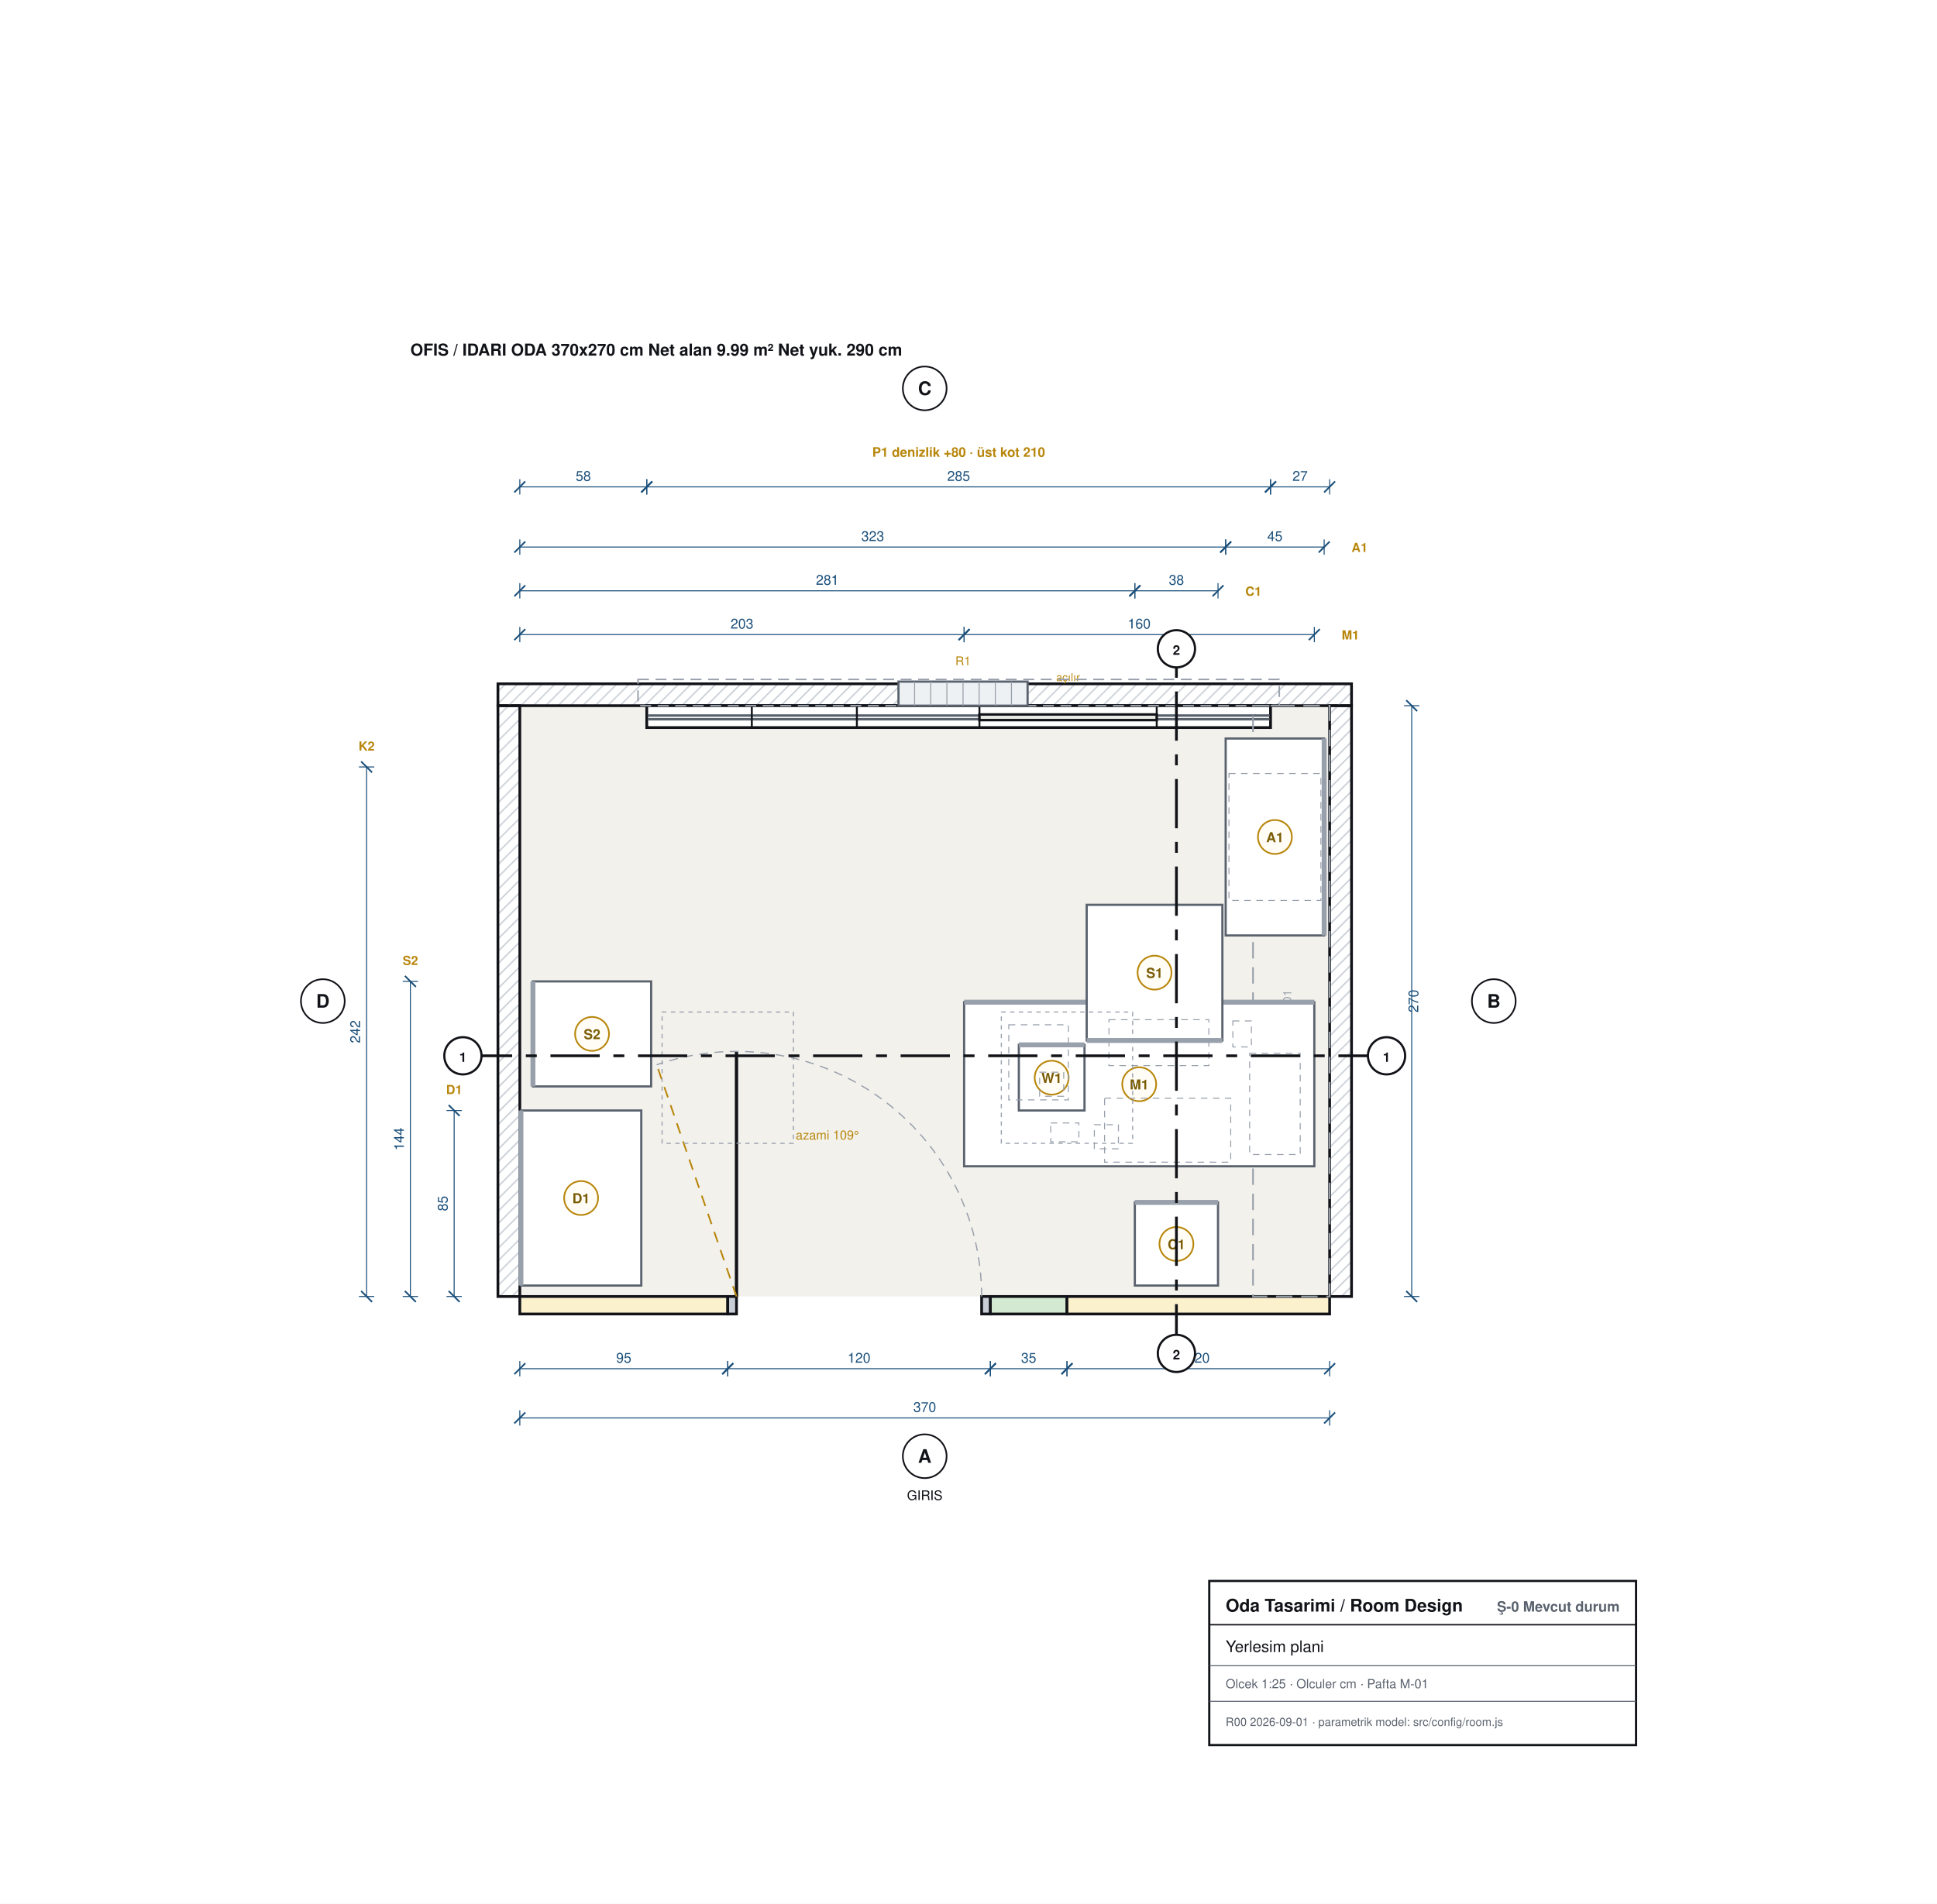
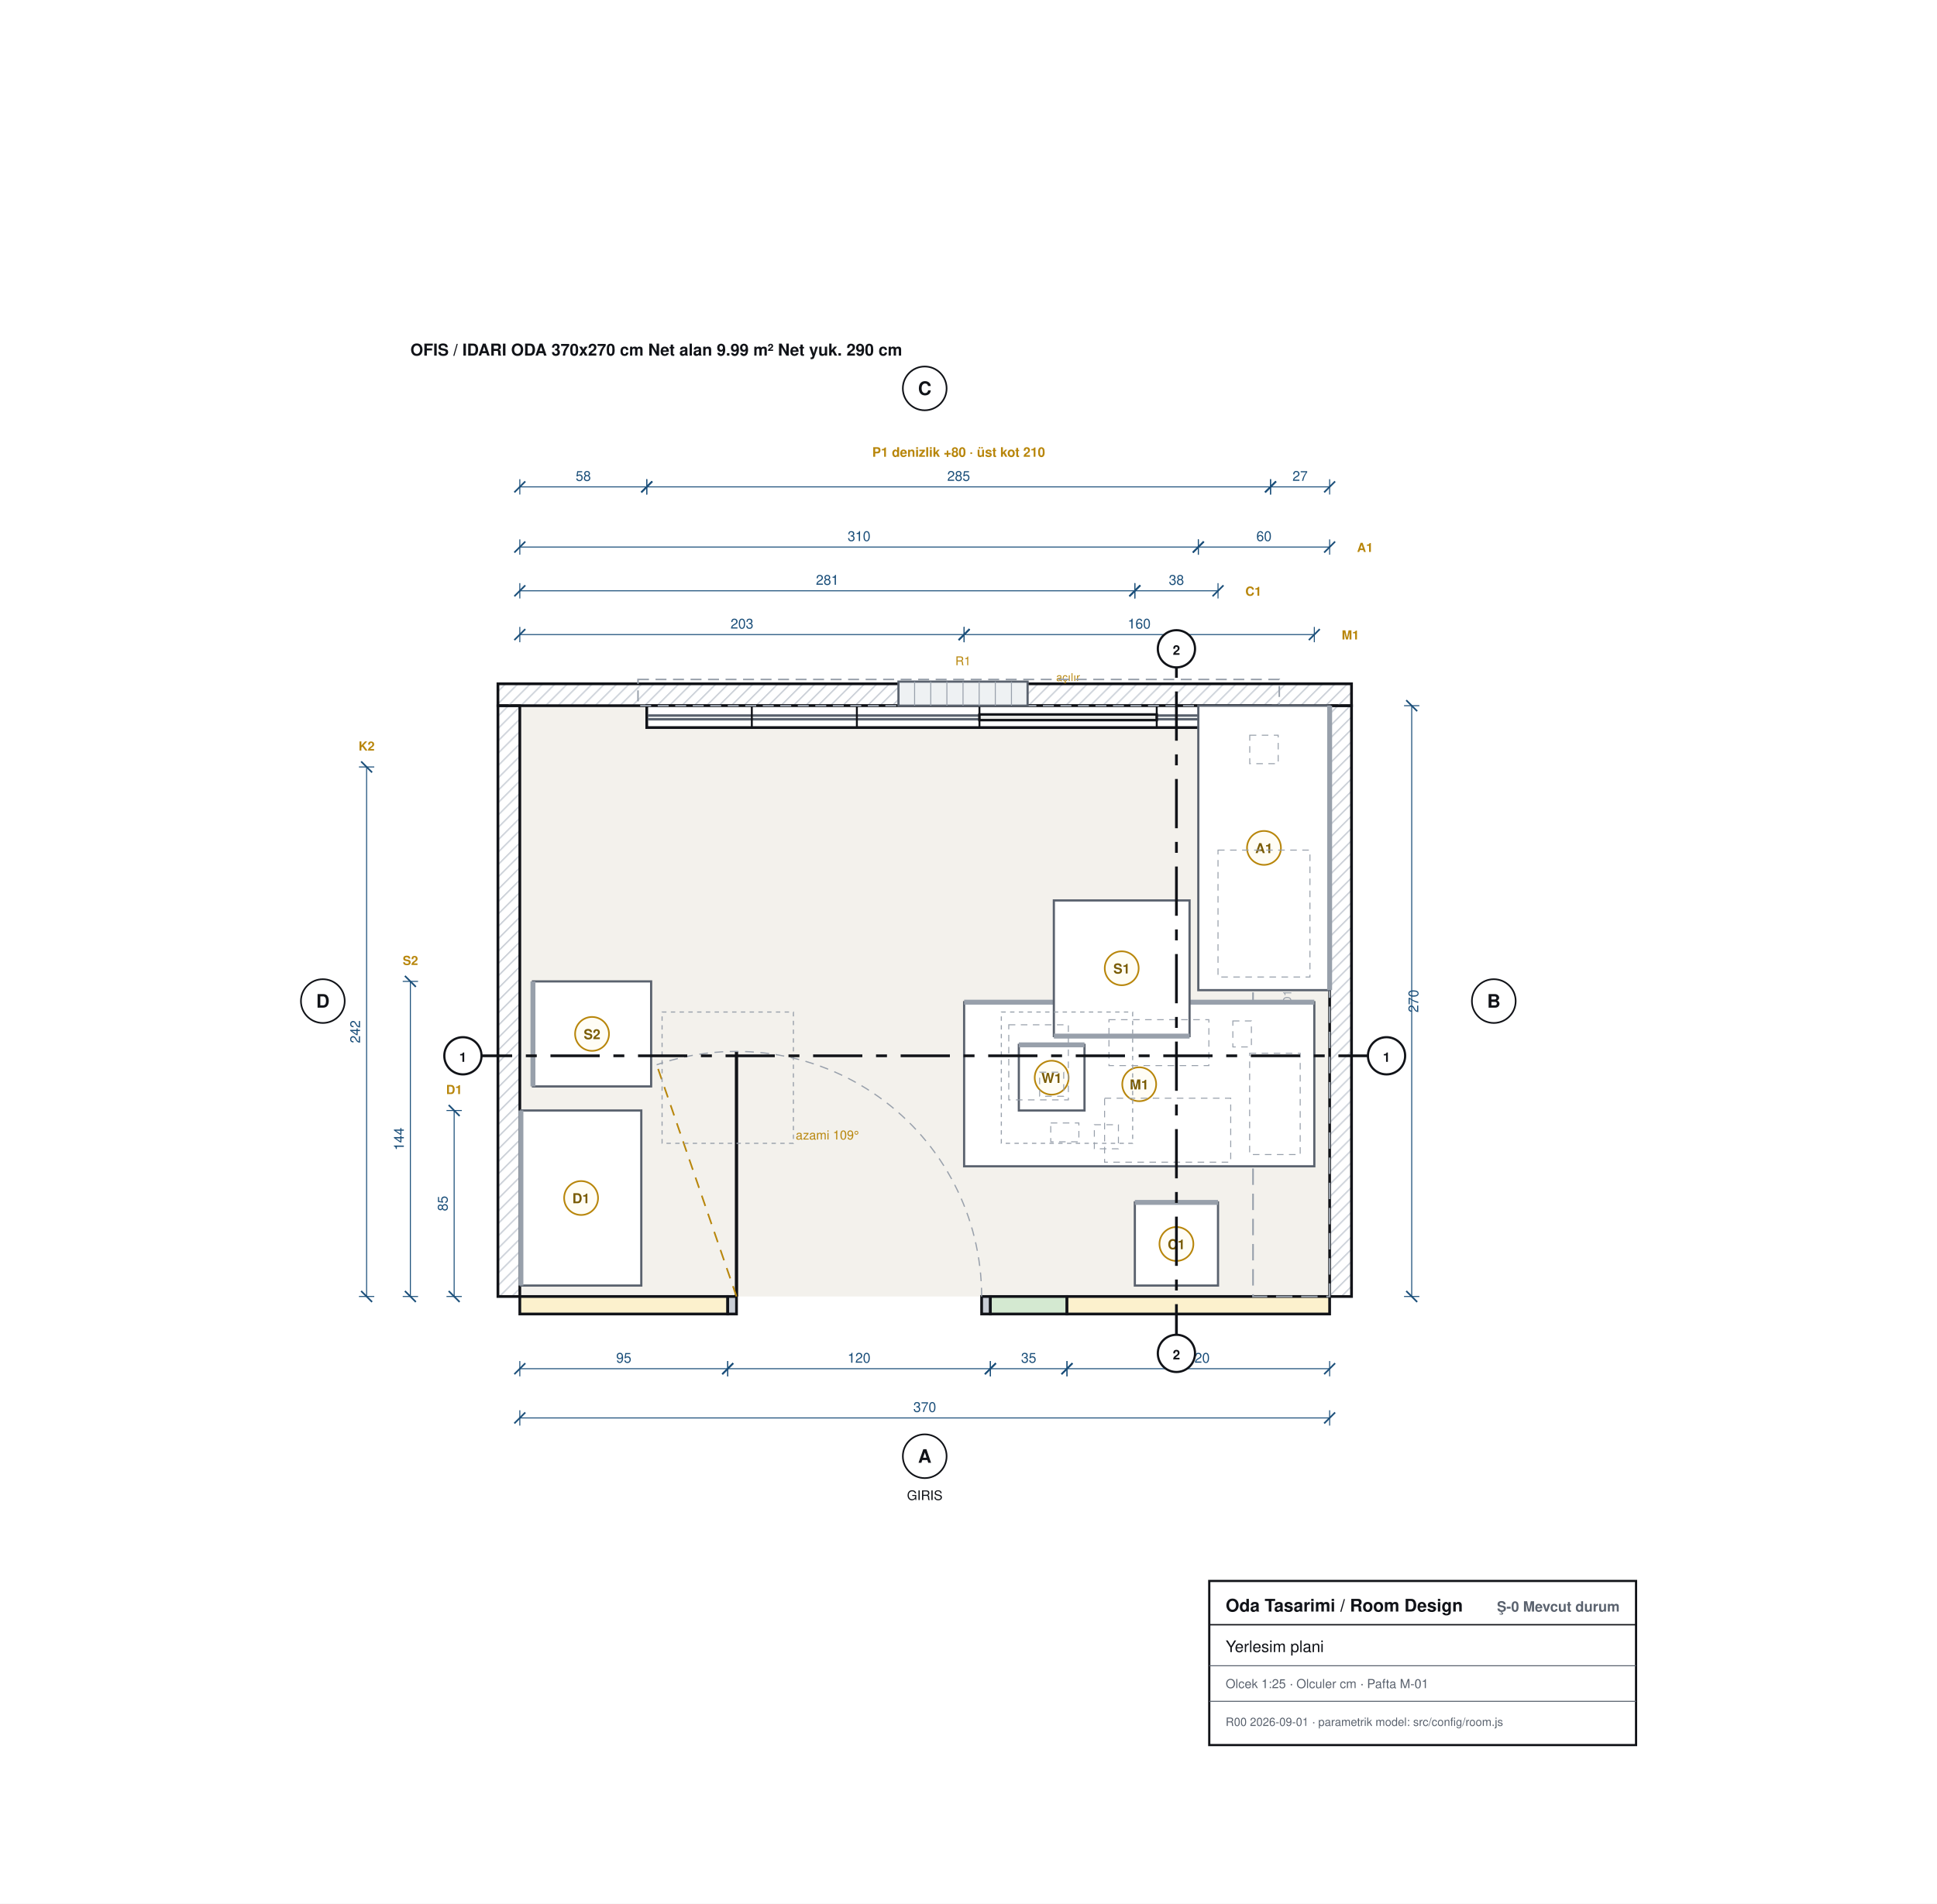
<svg xmlns="http://www.w3.org/2000/svg" width="354mm" height="348mm" viewBox="0 0 354 348" font-family="Helvetica,Arial,sans-serif">
  <rect width="354" height="348" fill="#ffffff" />
  <rect x="95.00" y="129.00" width="148.00" height="108.00" fill="#f3f1ec" stroke="none" stroke-width="0" />
  <defs>
    <pattern id="h" width="1.6" height="1.6" patternTransform="rotate(45)" patternUnits="userSpaceOnUse">
      <line x1="0" y1="0" x2="0" y2="1.6" stroke="#c9ced6" stroke-width="0.5" />
    </pattern>
  </defs>
  <rect x="91.00" y="129.00" width="4.00" height="108.00" fill="url(#h)" stroke="#111318" stroke-width="0.5" />
  <rect x="243.00" y="129.00" width="4.00" height="108.00" fill="url(#h)" stroke="#111318" stroke-width="0.5" />
  <rect x="91.00" y="125.00" width="156.00" height="4.00" fill="url(#h)" stroke="#111318" stroke-width="0.5" />
  <rect x="95.00" y="237.00" width="38.00" height="3.20" fill="#fcf1cd" stroke="#111318" stroke-width="0.5" />
  <rect x="133.00" y="237.00" width="1.60" height="3.20" fill="#c9ced6" stroke="#111318" stroke-width="0.5" />
  <rect x="179.40" y="237.00" width="1.60" height="3.20" fill="#c9ced6" stroke="#111318" stroke-width="0.5" />
  <line x1="134.60" y1="237.00" x2="134.60" y2="192.20" stroke="#111318" stroke-width="0.6" />
  <path d="M 179.40 237.00 A 44.80 44.80 0 0 0 120.01 194.64" fill="none" stroke="#98a0ab" stroke-width="0.22" stroke-dasharray="1.6 1.2" />
  <line x1="134.60" y1="237.00" x2="120.01" y2="194.64" stroke="#b8860b" stroke-width="0.3" stroke-dasharray="2 1.5" />
  <text x="151.20" y="208.30" font-size="2.3" fill="#b8860b" text-anchor="middle">azami 109°</text>
  <rect x="181.00" y="237.00" width="14.00" height="3.20" fill="#d4e9d1" stroke="#111318" stroke-width="0.5" />
  <rect x="195.00" y="237.00" width="48.00" height="3.20" fill="#fcf1cd" stroke="#111318" stroke-width="0.5" />
  <rect x="118.20" y="129.00" width="114.00" height="4.00" fill="#ffffff" stroke="#111318" stroke-width="0.5" />
  <line x1="118.20" y1="130.80" x2="232.20" y2="130.80" stroke="#5a626e" stroke-width="0.45" />
  <line x1="118.20" y1="131.48" x2="232.20" y2="131.48" stroke="#5a626e" stroke-width="0.45" />
  <line x1="118.20" y1="129.00" x2="118.20" y2="133.00" stroke="#111318" stroke-width="0.35" />
  <line x1="137.40" y1="129.00" x2="137.40" y2="133.00" stroke="#111318" stroke-width="0.35" />
  <line x1="156.60" y1="129.00" x2="156.60" y2="133.00" stroke="#111318" stroke-width="0.35" />
  <line x1="179.00" y1="129.00" x2="179.00" y2="133.00" stroke="#111318" stroke-width="0.35" />
  <rect x="179.00" y="130.60" width="32.40" height="1.04" fill="#e8e8e6" stroke="#111318" stroke-width="0.45" />
  <text x="195.20" y="124.50" font-size="2" fill="#b8860b" text-anchor="middle">açılır</text>
  <line x1="211.40" y1="129.00" x2="211.40" y2="133.00" stroke="#111318" stroke-width="0.35" />
  <line x1="232.20" y1="129.00" x2="232.20" y2="133.00" stroke="#111318" stroke-width="0.35" />
  <rect x="116.60" y="124.20" width="117.20" height="4.80" fill="none" stroke="#98a0ab" stroke-width="0.28" stroke-dasharray="2 1.2" />
  <line x1="95.00" y1="87.60" x2="95.00" y2="90.40" stroke="#1b4f7a" stroke-width="0.18" />
  <line x1="118.20" y1="87.60" x2="118.20" y2="90.40" stroke="#1b4f7a" stroke-width="0.18" />
  <line x1="95.00" y1="89.00" x2="118.20" y2="89.00" stroke="#1b4f7a" stroke-width="0.18" />
  <line x1="94.00" y1="90.00" x2="96.00" y2="88.00" stroke="#1b4f7a" stroke-width="0.3" />
  <line x1="117.20" y1="90.00" x2="119.20" y2="88.00" stroke="#1b4f7a" stroke-width="0.3" />
  <text x="106.60" y="87.90" font-size="2.5" fill="#1b4f7a" text-anchor="middle">58</text>
  <line x1="118.20" y1="87.60" x2="118.20" y2="90.40" stroke="#1b4f7a" stroke-width="0.18" />
  <line x1="232.20" y1="87.60" x2="232.20" y2="90.40" stroke="#1b4f7a" stroke-width="0.18" />
  <line x1="118.20" y1="89.00" x2="232.20" y2="89.00" stroke="#1b4f7a" stroke-width="0.18" />
  <line x1="117.20" y1="90.00" x2="119.20" y2="88.00" stroke="#1b4f7a" stroke-width="0.3" />
  <line x1="231.20" y1="90.00" x2="233.20" y2="88.00" stroke="#1b4f7a" stroke-width="0.3" />
  <text x="175.20" y="87.90" font-size="2.5" fill="#1b4f7a" text-anchor="middle">285</text>
  <line x1="232.20" y1="87.60" x2="232.20" y2="90.40" stroke="#1b4f7a" stroke-width="0.18" />
  <line x1="243.00" y1="87.60" x2="243.00" y2="90.40" stroke="#1b4f7a" stroke-width="0.18" />
  <line x1="232.20" y1="89.00" x2="243.00" y2="89.00" stroke="#1b4f7a" stroke-width="0.18" />
  <line x1="231.20" y1="90.00" x2="233.20" y2="88.00" stroke="#1b4f7a" stroke-width="0.3" />
  <line x1="242.00" y1="90.00" x2="244.00" y2="88.00" stroke="#1b4f7a" stroke-width="0.3" />
  <text x="237.60" y="87.90" font-size="2.5" fill="#1b4f7a" text-anchor="middle">27</text>
  <text x="175.20" y="83.50" font-size="2.4" fill="#b8860b" text-anchor="middle" font-weight="700">P1  denizlik +80  ·  üst kot 210</text>
  <rect x="164.20" y="124.60" width="23.60" height="4.40" fill="#eef1f3" stroke="#5a626e" stroke-width="0.4" />
  <line x1="167.15" y1="124.60" x2="167.15" y2="129.00" stroke="#98a0ab" stroke-width="0.18" />
  <line x1="170.10" y1="124.60" x2="170.10" y2="129.00" stroke="#98a0ab" stroke-width="0.18" />
  <line x1="173.05" y1="124.60" x2="173.05" y2="129.00" stroke="#98a0ab" stroke-width="0.18" />
  <line x1="176.00" y1="124.60" x2="176.00" y2="129.00" stroke="#98a0ab" stroke-width="0.18" />
  <line x1="178.95" y1="124.60" x2="178.95" y2="129.00" stroke="#98a0ab" stroke-width="0.18" />
  <line x1="181.90" y1="124.60" x2="181.90" y2="129.00" stroke="#98a0ab" stroke-width="0.18" />
  <line x1="184.85" y1="124.60" x2="184.85" y2="129.00" stroke="#98a0ab" stroke-width="0.18" />
  <text x="176.00" y="121.60" font-size="2.2" fill="#b8860b" text-anchor="middle">R1</text>
  <rect x="229.00" y="129.00" width="14.00" height="108.00" fill="none" stroke="#98a0ab" stroke-width="0.3" stroke-dasharray="3 1.6" />
  <text x="236.00" y="183.00" font-size="2.1" fill="#98a0ab" text-anchor="middle" transform="rotate(-90 236.00 183.00)">AD1</text>
  <rect x="176.20" y="183.20" width="64.00" height="30.00" fill="#ffffff" stroke="#5a626e" stroke-width="0.4" />
  <line x1="176.20" y1="183.20" x2="240.20" y2="183.20" stroke="#98a0ab" stroke-width="0.9" />
  <circle cx="208.20" cy="198.20" r="3.10" fill="#fffdf5" stroke="#b8860b" stroke-width="0.3" />
  <text x="208.20" y="199.15" font-size="2.5" fill="#7a5c05" text-anchor="middle" font-weight="700">M1</text>
  <rect x="95.20" y="203.00" width="22.00" height="32.00" fill="#ffffff" stroke="#5a626e" stroke-width="0.4" />
  <line x1="95.20" y1="203.00" x2="95.20" y2="235.00" stroke="#98a0ab" stroke-width="0.9" />
  <circle cx="106.20" cy="219.00" r="3.10" fill="#fffdf5" stroke="#b8860b" stroke-width="0.3" />
  <text x="106.20" y="219.95" font-size="2.5" fill="#7a5c05" text-anchor="middle" font-weight="700">D1</text>
-   <rect x="198.60" y="165.40" width="24.80" height="24.80" fill="#ffffff" stroke="#5a626e" stroke-width="0.4" />
-   <line x1="198.60" y1="190.20" x2="223.40" y2="190.20" stroke="#98a0ab" stroke-width="0.9" />
-   <circle cx="211.00" cy="177.80" r="3.10" fill="#fffdf5" stroke="#b8860b" stroke-width="0.3" />
-   <text x="211.00" y="178.75" font-size="2.5" fill="#7a5c05" text-anchor="middle" font-weight="700">S1</text>
+   <rect x="192.60" y="164.60" width="24.80" height="24.80" fill="#ffffff" stroke="#5a626e" stroke-width="0.4" />
+   <line x1="192.60" y1="189.40" x2="217.40" y2="189.40" stroke="#98a0ab" stroke-width="0.9" />
+   <circle cx="205.00" cy="177.00" r="3.10" fill="#fffdf5" stroke="#b8860b" stroke-width="0.3" />
+   <text x="205.00" y="177.95" font-size="2.5" fill="#7a5c05" text-anchor="middle" font-weight="700">S1</text>
  <rect x="97.40" y="179.40" width="21.60" height="19.20" fill="#ffffff" stroke="#5a626e" stroke-width="0.4" />
  <line x1="97.40" y1="179.40" x2="97.40" y2="198.60" stroke="#98a0ab" stroke-width="0.9" />
  <circle cx="108.20" cy="189.00" r="3.10" fill="#fffdf5" stroke="#b8860b" stroke-width="0.3" />
  <text x="108.20" y="189.95" font-size="2.5" fill="#7a5c05" text-anchor="middle" font-weight="700">S2</text>
-   <rect x="224.00" y="135.00" width="18.00" height="36.00" fill="#ffffff" stroke="#5a626e" stroke-width="0.4" />
-   <line x1="242.00" y1="135.00" x2="242.00" y2="171.00" stroke="#98a0ab" stroke-width="0.9" />
-   <circle cx="233.00" cy="153.00" r="3.10" fill="#fffdf5" stroke="#b8860b" stroke-width="0.3" />
-   <text x="233.00" y="153.95" font-size="2.5" fill="#7a5c05" text-anchor="middle" font-weight="700">A1</text>
+   <rect x="219.00" y="129.00" width="24.00" height="52.00" fill="#ffffff" stroke="#5a626e" stroke-width="0.4" />
+   <line x1="243.00" y1="129.00" x2="243.00" y2="181.00" stroke="#98a0ab" stroke-width="0.9" />
+   <circle cx="231.00" cy="155.00" r="3.10" fill="#fffdf5" stroke="#b8860b" stroke-width="0.3" />
+   <text x="231.00" y="155.95" font-size="2.5" fill="#7a5c05" text-anchor="middle" font-weight="700">A1</text>
  <rect x="207.40" y="219.80" width="15.20" height="15.20" fill="#ffffff" stroke="#5a626e" stroke-width="0.4" />
  <line x1="207.40" y1="219.80" x2="222.60" y2="219.80" stroke="#98a0ab" stroke-width="0.9" />
  <circle cx="215.00" cy="227.40" r="3.10" fill="#fffdf5" stroke="#b8860b" stroke-width="0.3" />
  <text x="215.00" y="228.35" font-size="2.5" fill="#7a5c05" text-anchor="middle" font-weight="700">C1</text>
  <rect x="186.20" y="191.00" width="12.00" height="12.00" fill="#ffffff" stroke="#5a626e" stroke-width="0.4" />
  <line x1="186.20" y1="191.00" x2="198.20" y2="191.00" stroke="#98a0ab" stroke-width="0.9" />
  <circle cx="192.20" cy="197.00" r="3.10" fill="#fffdf5" stroke="#b8860b" stroke-width="0.3" />
  <text x="192.20" y="197.95" font-size="2.5" fill="#7a5c05" text-anchor="middle" font-weight="700">W1</text>
  <rect x="201.87" y="200.75" width="23.05" height="11.70" fill="none" stroke="#98a0ab" stroke-width="0.18" stroke-dasharray="1.2 1" />
  <rect x="228.38" y="192.54" width="9.24" height="18.51" fill="none" stroke="#98a0ab" stroke-width="0.18" stroke-dasharray="1.2 1" />
  <rect x="202.67" y="186.40" width="18.26" height="8.39" fill="none" stroke="#98a0ab" stroke-width="0.18" stroke-dasharray="1.2 1" />
  <rect x="225.31" y="186.63" width="3.39" height="4.75" fill="none" stroke="#98a0ab" stroke-width="0.18" stroke-dasharray="1.2 1" />
  <rect x="184.36" y="187.33" width="10.89" height="13.73" fill="none" stroke="#98a0ab" stroke-width="0.18" stroke-dasharray="1.2 1" />
  <rect x="200.00" y="205.60" width="4.40" height="4.40" fill="none" stroke="#98a0ab" stroke-width="0.18" stroke-dasharray="1.2 1" />
  <rect x="192.03" y="205.28" width="5.14" height="3.44" fill="none" stroke="#98a0ab" stroke-width="0.18" stroke-dasharray="1.2 1" />
  <rect x="190.00" y="196.00" width="4.40" height="4.40" fill="none" stroke="#98a0ab" stroke-width="0.18" stroke-dasharray="1.2 1" />
-   <rect x="224.60" y="141.40" width="16.80" height="23.20" fill="none" stroke="#98a0ab" stroke-width="0.18" stroke-dasharray="1.2 1" />
+   <rect x="222.60" y="155.40" width="16.80" height="23.20" fill="none" stroke="#98a0ab" stroke-width="0.18" stroke-dasharray="1.2 1" />
+   <rect x="228.40" y="134.40" width="5.20" height="5.20" fill="none" stroke="#98a0ab" stroke-width="0.18" stroke-dasharray="1.2 1" />
  <rect x="121.00" y="185.00" width="24.00" height="24.00" fill="none" stroke="#98a0ab" stroke-width="0.2" stroke-dasharray="0.8 0.8" />
  <rect x="183.00" y="185.00" width="24.00" height="24.00" fill="none" stroke="#98a0ab" stroke-width="0.2" stroke-dasharray="0.8 0.8" />
  <line x1="95.00" y1="248.80" x2="95.00" y2="251.60" stroke="#1b4f7a" stroke-width="0.18" />
  <line x1="133.00" y1="248.80" x2="133.00" y2="251.60" stroke="#1b4f7a" stroke-width="0.18" />
  <line x1="95.00" y1="250.20" x2="133.00" y2="250.20" stroke="#1b4f7a" stroke-width="0.18" />
  <line x1="94.00" y1="251.20" x2="96.00" y2="249.20" stroke="#1b4f7a" stroke-width="0.3" />
  <line x1="132.00" y1="251.20" x2="134.00" y2="249.20" stroke="#1b4f7a" stroke-width="0.3" />
  <text x="114.00" y="249.10" font-size="2.5" fill="#1b4f7a" text-anchor="middle">95</text>
  <line x1="133.00" y1="248.80" x2="133.00" y2="251.60" stroke="#1b4f7a" stroke-width="0.18" />
  <line x1="181.00" y1="248.80" x2="181.00" y2="251.60" stroke="#1b4f7a" stroke-width="0.18" />
  <line x1="133.00" y1="250.20" x2="181.00" y2="250.20" stroke="#1b4f7a" stroke-width="0.18" />
  <line x1="132.00" y1="251.20" x2="134.00" y2="249.20" stroke="#1b4f7a" stroke-width="0.3" />
  <line x1="180.00" y1="251.20" x2="182.00" y2="249.20" stroke="#1b4f7a" stroke-width="0.3" />
  <text x="157.00" y="249.10" font-size="2.5" fill="#1b4f7a" text-anchor="middle">120</text>
  <line x1="181.00" y1="248.80" x2="181.00" y2="251.60" stroke="#1b4f7a" stroke-width="0.18" />
  <line x1="195.00" y1="248.80" x2="195.00" y2="251.60" stroke="#1b4f7a" stroke-width="0.18" />
  <line x1="181.00" y1="250.20" x2="195.00" y2="250.20" stroke="#1b4f7a" stroke-width="0.18" />
  <line x1="180.00" y1="251.20" x2="182.00" y2="249.20" stroke="#1b4f7a" stroke-width="0.3" />
  <line x1="194.00" y1="251.20" x2="196.00" y2="249.20" stroke="#1b4f7a" stroke-width="0.3" />
  <text x="188.00" y="249.10" font-size="2.5" fill="#1b4f7a" text-anchor="middle">35</text>
  <line x1="195.00" y1="248.80" x2="195.00" y2="251.60" stroke="#1b4f7a" stroke-width="0.18" />
  <line x1="243.00" y1="248.80" x2="243.00" y2="251.60" stroke="#1b4f7a" stroke-width="0.18" />
  <line x1="195.00" y1="250.20" x2="243.00" y2="250.20" stroke="#1b4f7a" stroke-width="0.18" />
  <line x1="194.00" y1="251.20" x2="196.00" y2="249.20" stroke="#1b4f7a" stroke-width="0.3" />
  <line x1="242.00" y1="251.20" x2="244.00" y2="249.20" stroke="#1b4f7a" stroke-width="0.3" />
  <text x="219.00" y="249.10" font-size="2.5" fill="#1b4f7a" text-anchor="middle">120</text>
  <line x1="95.00" y1="257.80" x2="95.00" y2="260.60" stroke="#1b4f7a" stroke-width="0.18" />
  <line x1="243.00" y1="257.80" x2="243.00" y2="260.60" stroke="#1b4f7a" stroke-width="0.18" />
  <line x1="95.00" y1="259.20" x2="243.00" y2="259.20" stroke="#1b4f7a" stroke-width="0.18" />
  <line x1="94.00" y1="260.20" x2="96.00" y2="258.20" stroke="#1b4f7a" stroke-width="0.3" />
  <line x1="242.00" y1="260.20" x2="244.00" y2="258.20" stroke="#1b4f7a" stroke-width="0.3" />
  <text x="169.00" y="258.10" font-size="2.5" fill="#1b4f7a" text-anchor="middle">370</text>
  <line x1="259.40" y1="129.00" x2="256.60" y2="129.00" stroke="#1b4f7a" stroke-width="0.18" />
  <line x1="259.40" y1="237.00" x2="256.60" y2="237.00" stroke="#1b4f7a" stroke-width="0.18" />
  <line x1="258.00" y1="129.00" x2="258.00" y2="237.00" stroke="#1b4f7a" stroke-width="0.18" />
  <line x1="257.00" y1="128.00" x2="259.00" y2="130.00" stroke="#1b4f7a" stroke-width="0.3" />
  <line x1="257.00" y1="236.00" x2="259.00" y2="238.00" stroke="#1b4f7a" stroke-width="0.3" />
  <text x="259.20" y="183.00" font-size="2.5" fill="#1b4f7a" text-anchor="middle" transform="rotate(-90 259.20 183.00)">270</text>
  <line x1="95.00" y1="114.60" x2="95.00" y2="117.40" stroke="#1b4f7a" stroke-width="0.18" />
  <line x1="176.20" y1="114.60" x2="176.20" y2="117.40" stroke="#1b4f7a" stroke-width="0.18" />
  <line x1="95.00" y1="116.00" x2="176.20" y2="116.00" stroke="#1b4f7a" stroke-width="0.18" />
  <line x1="94.00" y1="117.00" x2="96.00" y2="115.00" stroke="#1b4f7a" stroke-width="0.3" />
  <line x1="175.20" y1="117.00" x2="177.20" y2="115.00" stroke="#1b4f7a" stroke-width="0.3" />
  <text x="135.60" y="114.90" font-size="2.5" fill="#1b4f7a" text-anchor="middle">203</text>
  <line x1="176.20" y1="114.60" x2="176.20" y2="117.40" stroke="#1b4f7a" stroke-width="0.18" />
  <line x1="240.20" y1="114.60" x2="240.20" y2="117.40" stroke="#1b4f7a" stroke-width="0.18" />
  <line x1="176.20" y1="116.00" x2="240.20" y2="116.00" stroke="#1b4f7a" stroke-width="0.18" />
  <line x1="175.20" y1="117.00" x2="177.20" y2="115.00" stroke="#1b4f7a" stroke-width="0.3" />
  <line x1="239.20" y1="117.00" x2="241.20" y2="115.00" stroke="#1b4f7a" stroke-width="0.3" />
  <text x="208.20" y="114.90" font-size="2.5" fill="#1b4f7a" text-anchor="middle">160</text>
  <text x="245.20" y="116.90" font-size="2.3" fill="#b8860b" text-anchor="start" font-weight="700">M1</text>
  <line x1="95.00" y1="106.60" x2="95.00" y2="109.40" stroke="#1b4f7a" stroke-width="0.18" />
  <line x1="207.40" y1="106.60" x2="207.40" y2="109.40" stroke="#1b4f7a" stroke-width="0.18" />
  <line x1="95.00" y1="108.00" x2="207.40" y2="108.00" stroke="#1b4f7a" stroke-width="0.18" />
  <line x1="94.00" y1="109.00" x2="96.00" y2="107.00" stroke="#1b4f7a" stroke-width="0.3" />
  <line x1="206.40" y1="109.00" x2="208.40" y2="107.00" stroke="#1b4f7a" stroke-width="0.3" />
  <text x="151.20" y="106.90" font-size="2.5" fill="#1b4f7a" text-anchor="middle">281</text>
  <line x1="207.40" y1="106.60" x2="207.40" y2="109.40" stroke="#1b4f7a" stroke-width="0.18" />
  <line x1="222.60" y1="106.60" x2="222.60" y2="109.40" stroke="#1b4f7a" stroke-width="0.18" />
  <line x1="207.40" y1="108.00" x2="222.60" y2="108.00" stroke="#1b4f7a" stroke-width="0.18" />
  <line x1="206.40" y1="109.00" x2="208.40" y2="107.00" stroke="#1b4f7a" stroke-width="0.3" />
  <line x1="221.60" y1="109.00" x2="223.60" y2="107.00" stroke="#1b4f7a" stroke-width="0.3" />
  <text x="215.00" y="106.90" font-size="2.5" fill="#1b4f7a" text-anchor="middle">38</text>
  <text x="227.60" y="108.90" font-size="2.3" fill="#b8860b" text-anchor="start" font-weight="700">C1</text>
  <line x1="95.00" y1="98.60" x2="95.00" y2="101.40" stroke="#1b4f7a" stroke-width="0.18" />
-   <line x1="224.00" y1="98.60" x2="224.00" y2="101.40" stroke="#1b4f7a" stroke-width="0.18" />
-   <line x1="95.00" y1="100.00" x2="224.00" y2="100.00" stroke="#1b4f7a" stroke-width="0.18" />
+   <line x1="219.00" y1="98.60" x2="219.00" y2="101.40" stroke="#1b4f7a" stroke-width="0.18" />
+   <line x1="95.00" y1="100.00" x2="219.00" y2="100.00" stroke="#1b4f7a" stroke-width="0.18" />
  <line x1="94.00" y1="101.00" x2="96.00" y2="99.00" stroke="#1b4f7a" stroke-width="0.3" />
-   <line x1="223.00" y1="101.00" x2="225.00" y2="99.00" stroke="#1b4f7a" stroke-width="0.3" />
-   <text x="159.50" y="98.90" font-size="2.5" fill="#1b4f7a" text-anchor="middle">323</text>
-   <line x1="224.00" y1="98.60" x2="224.00" y2="101.40" stroke="#1b4f7a" stroke-width="0.18" />
-   <line x1="242.00" y1="98.60" x2="242.00" y2="101.40" stroke="#1b4f7a" stroke-width="0.18" />
-   <line x1="224.00" y1="100.00" x2="242.00" y2="100.00" stroke="#1b4f7a" stroke-width="0.18" />
-   <line x1="223.00" y1="101.00" x2="225.00" y2="99.00" stroke="#1b4f7a" stroke-width="0.3" />
-   <line x1="241.00" y1="101.00" x2="243.00" y2="99.00" stroke="#1b4f7a" stroke-width="0.3" />
-   <text x="233.00" y="98.90" font-size="2.5" fill="#1b4f7a" text-anchor="middle">45</text>
-   <text x="247.00" y="100.90" font-size="2.3" fill="#b8860b" text-anchor="start" font-weight="700">A1</text>
+   <line x1="218.00" y1="101.00" x2="220.00" y2="99.00" stroke="#1b4f7a" stroke-width="0.3" />
+   <text x="157.00" y="98.90" font-size="2.5" fill="#1b4f7a" text-anchor="middle">310</text>
+   <line x1="219.00" y1="98.60" x2="219.00" y2="101.40" stroke="#1b4f7a" stroke-width="0.18" />
+   <line x1="243.00" y1="98.60" x2="243.00" y2="101.40" stroke="#1b4f7a" stroke-width="0.18" />
+   <line x1="219.00" y1="100.00" x2="243.00" y2="100.00" stroke="#1b4f7a" stroke-width="0.18" />
+   <line x1="218.00" y1="101.00" x2="220.00" y2="99.00" stroke="#1b4f7a" stroke-width="0.3" />
+   <line x1="242.00" y1="101.00" x2="244.00" y2="99.00" stroke="#1b4f7a" stroke-width="0.3" />
+   <text x="231.00" y="98.90" font-size="2.5" fill="#1b4f7a" text-anchor="middle">60</text>
+   <text x="248.00" y="100.90" font-size="2.3" fill="#b8860b" text-anchor="start" font-weight="700">A1</text>
  <line x1="81.60" y1="203.00" x2="84.40" y2="203.00" stroke="#1b4f7a" stroke-width="0.18" />
  <line x1="81.60" y1="237.00" x2="84.40" y2="237.00" stroke="#1b4f7a" stroke-width="0.18" />
  <line x1="83.00" y1="203.00" x2="83.00" y2="237.00" stroke="#1b4f7a" stroke-width="0.18" />
  <line x1="82.00" y1="202.00" x2="84.00" y2="204.00" stroke="#1b4f7a" stroke-width="0.3" />
  <line x1="82.00" y1="236.00" x2="84.00" y2="238.00" stroke="#1b4f7a" stroke-width="0.3" />
  <text x="81.80" y="220.00" font-size="2.5" fill="#1b4f7a" text-anchor="middle" transform="rotate(-90 81.80 220.00)">85</text>
  <text x="83.00" y="200.00" font-size="2.3" fill="#b8860b" text-anchor="middle" font-weight="700">D1</text>
  <line x1="73.60" y1="179.40" x2="76.40" y2="179.40" stroke="#1b4f7a" stroke-width="0.18" />
  <line x1="73.60" y1="237.00" x2="76.40" y2="237.00" stroke="#1b4f7a" stroke-width="0.18" />
  <line x1="75.00" y1="179.40" x2="75.00" y2="237.00" stroke="#1b4f7a" stroke-width="0.18" />
  <line x1="74.00" y1="178.40" x2="76.00" y2="180.40" stroke="#1b4f7a" stroke-width="0.3" />
  <line x1="74.00" y1="236.00" x2="76.00" y2="238.00" stroke="#1b4f7a" stroke-width="0.3" />
  <text x="73.80" y="208.20" font-size="2.5" fill="#1b4f7a" text-anchor="middle" transform="rotate(-90 73.80 208.20)">144</text>
  <text x="75.00" y="176.40" font-size="2.3" fill="#b8860b" text-anchor="middle" font-weight="700">S2</text>
  <line x1="65.60" y1="140.20" x2="68.40" y2="140.20" stroke="#1b4f7a" stroke-width="0.18" />
  <line x1="65.60" y1="237.00" x2="68.40" y2="237.00" stroke="#1b4f7a" stroke-width="0.18" />
  <line x1="67.00" y1="140.20" x2="67.00" y2="237.00" stroke="#1b4f7a" stroke-width="0.18" />
  <line x1="66.00" y1="139.20" x2="68.00" y2="141.20" stroke="#1b4f7a" stroke-width="0.3" />
  <line x1="66.00" y1="236.00" x2="68.00" y2="238.00" stroke="#1b4f7a" stroke-width="0.3" />
  <text x="65.80" y="188.60" font-size="2.5" fill="#1b4f7a" text-anchor="middle" transform="rotate(-90 65.80 188.60)">242</text>
  <text x="67.00" y="137.20" font-size="2.3" fill="#b8860b" text-anchor="middle" font-weight="700">K2</text>
  <line x1="84.60" y1="193.00" x2="253.40" y2="193.00" stroke="#111318" stroke-width="0.5" stroke-dasharray="9 2.5 2 2.5" />
  <circle cx="84.60" cy="193.00" r="3.40" fill="#fff" stroke="#111318" stroke-width="0.4" />
  <text x="84.60" y="194.10" font-size="2.4" fill="#111318" text-anchor="middle" font-weight="700">1</text>
  <circle cx="253.40" cy="193.00" r="3.40" fill="#fff" stroke="#111318" stroke-width="0.4" />
  <text x="253.40" y="194.10" font-size="2.4" fill="#111318" text-anchor="middle" font-weight="700">1</text>
  <line x1="215.00" y1="247.40" x2="215.00" y2="118.60" stroke="#111318" stroke-width="0.5" stroke-dasharray="9 2.5 2 2.5" />
  <circle cx="215.00" cy="247.40" r="3.40" fill="#fff" stroke="#111318" stroke-width="0.4" />
  <text x="215.00" y="248.50" font-size="2.4" fill="#111318" text-anchor="middle" font-weight="700">2</text>
  <circle cx="215.00" cy="118.60" r="3.40" fill="#fff" stroke="#111318" stroke-width="0.4" />
  <text x="215.00" y="119.70" font-size="2.4" fill="#111318" text-anchor="middle" font-weight="700">2</text>
  <circle cx="169.00" cy="266.20" r="4.00" fill="#fff" stroke="#111318" stroke-width="0.3" />
  <text x="169.00" y="267.40" font-size="3.4" fill="#111318" text-anchor="middle" font-weight="700">A</text>
  <circle cx="273.00" cy="183.00" r="4.00" fill="#fff" stroke="#111318" stroke-width="0.3" />
  <text x="273.00" y="184.20" font-size="3.4" fill="#111318" text-anchor="middle" font-weight="700">B</text>
  <circle cx="169.00" cy="71.00" r="4.00" fill="#fff" stroke="#111318" stroke-width="0.3" />
  <text x="169.00" y="72.20" font-size="3.4" fill="#111318" text-anchor="middle" font-weight="700">C</text>
  <circle cx="59.00" cy="183.00" r="4.00" fill="#fff" stroke="#111318" stroke-width="0.3" />
  <text x="59.00" y="184.20" font-size="3.4" fill="#111318" text-anchor="middle" font-weight="700">D</text>
  <text x="169.00" y="274.20" font-size="2.4" fill="#111318" text-anchor="middle">GIRIS</text>
  <text x="75.00" y="65.00" font-size="3" fill="#111318" text-anchor="start" font-weight="700">OFIS / IDARI ODA   370x270 cm   Net alan 9.99 m²   Net yuk. 290 cm</text>
  <rect x="221.00" y="289.00" width="78.00" height="30.00" fill="#ffffff" stroke="#111318" stroke-width="0.4" />
  <line x1="221.00" y1="297.00" x2="299.00" y2="297.00" stroke="#111318" stroke-width="0.25" />
  <line x1="221.00" y1="304.50" x2="299.00" y2="304.50" stroke="#5a626e" stroke-width="0.18" />
  <line x1="221.00" y1="311.00" x2="299.00" y2="311.00" stroke="#5a626e" stroke-width="0.18" />
  <text x="224.00" y="294.60" font-size="3.2" fill="#111318" text-anchor="start" font-weight="700">Oda Tasarimi / Room Design</text>
  <text x="224.00" y="302.00" font-size="2.9" fill="#111318" text-anchor="start">Yerlesim plani</text>
  <text x="224.00" y="308.60" font-size="2.3" fill="#5a626e" text-anchor="start">Olcek 1:25  ·  Olculer cm  ·  Pafta M-01</text>
  <text x="296.00" y="294.60" font-size="2.6" fill="#5a626e" text-anchor="end" font-weight="700">Ş-0 Mevcut durum</text>
  <text x="224.00" y="315.50" font-size="2.1" fill="#5a626e" text-anchor="start">R00  2026-09-01  ·  parametrik model: src/config/room.js</text>
</svg>
